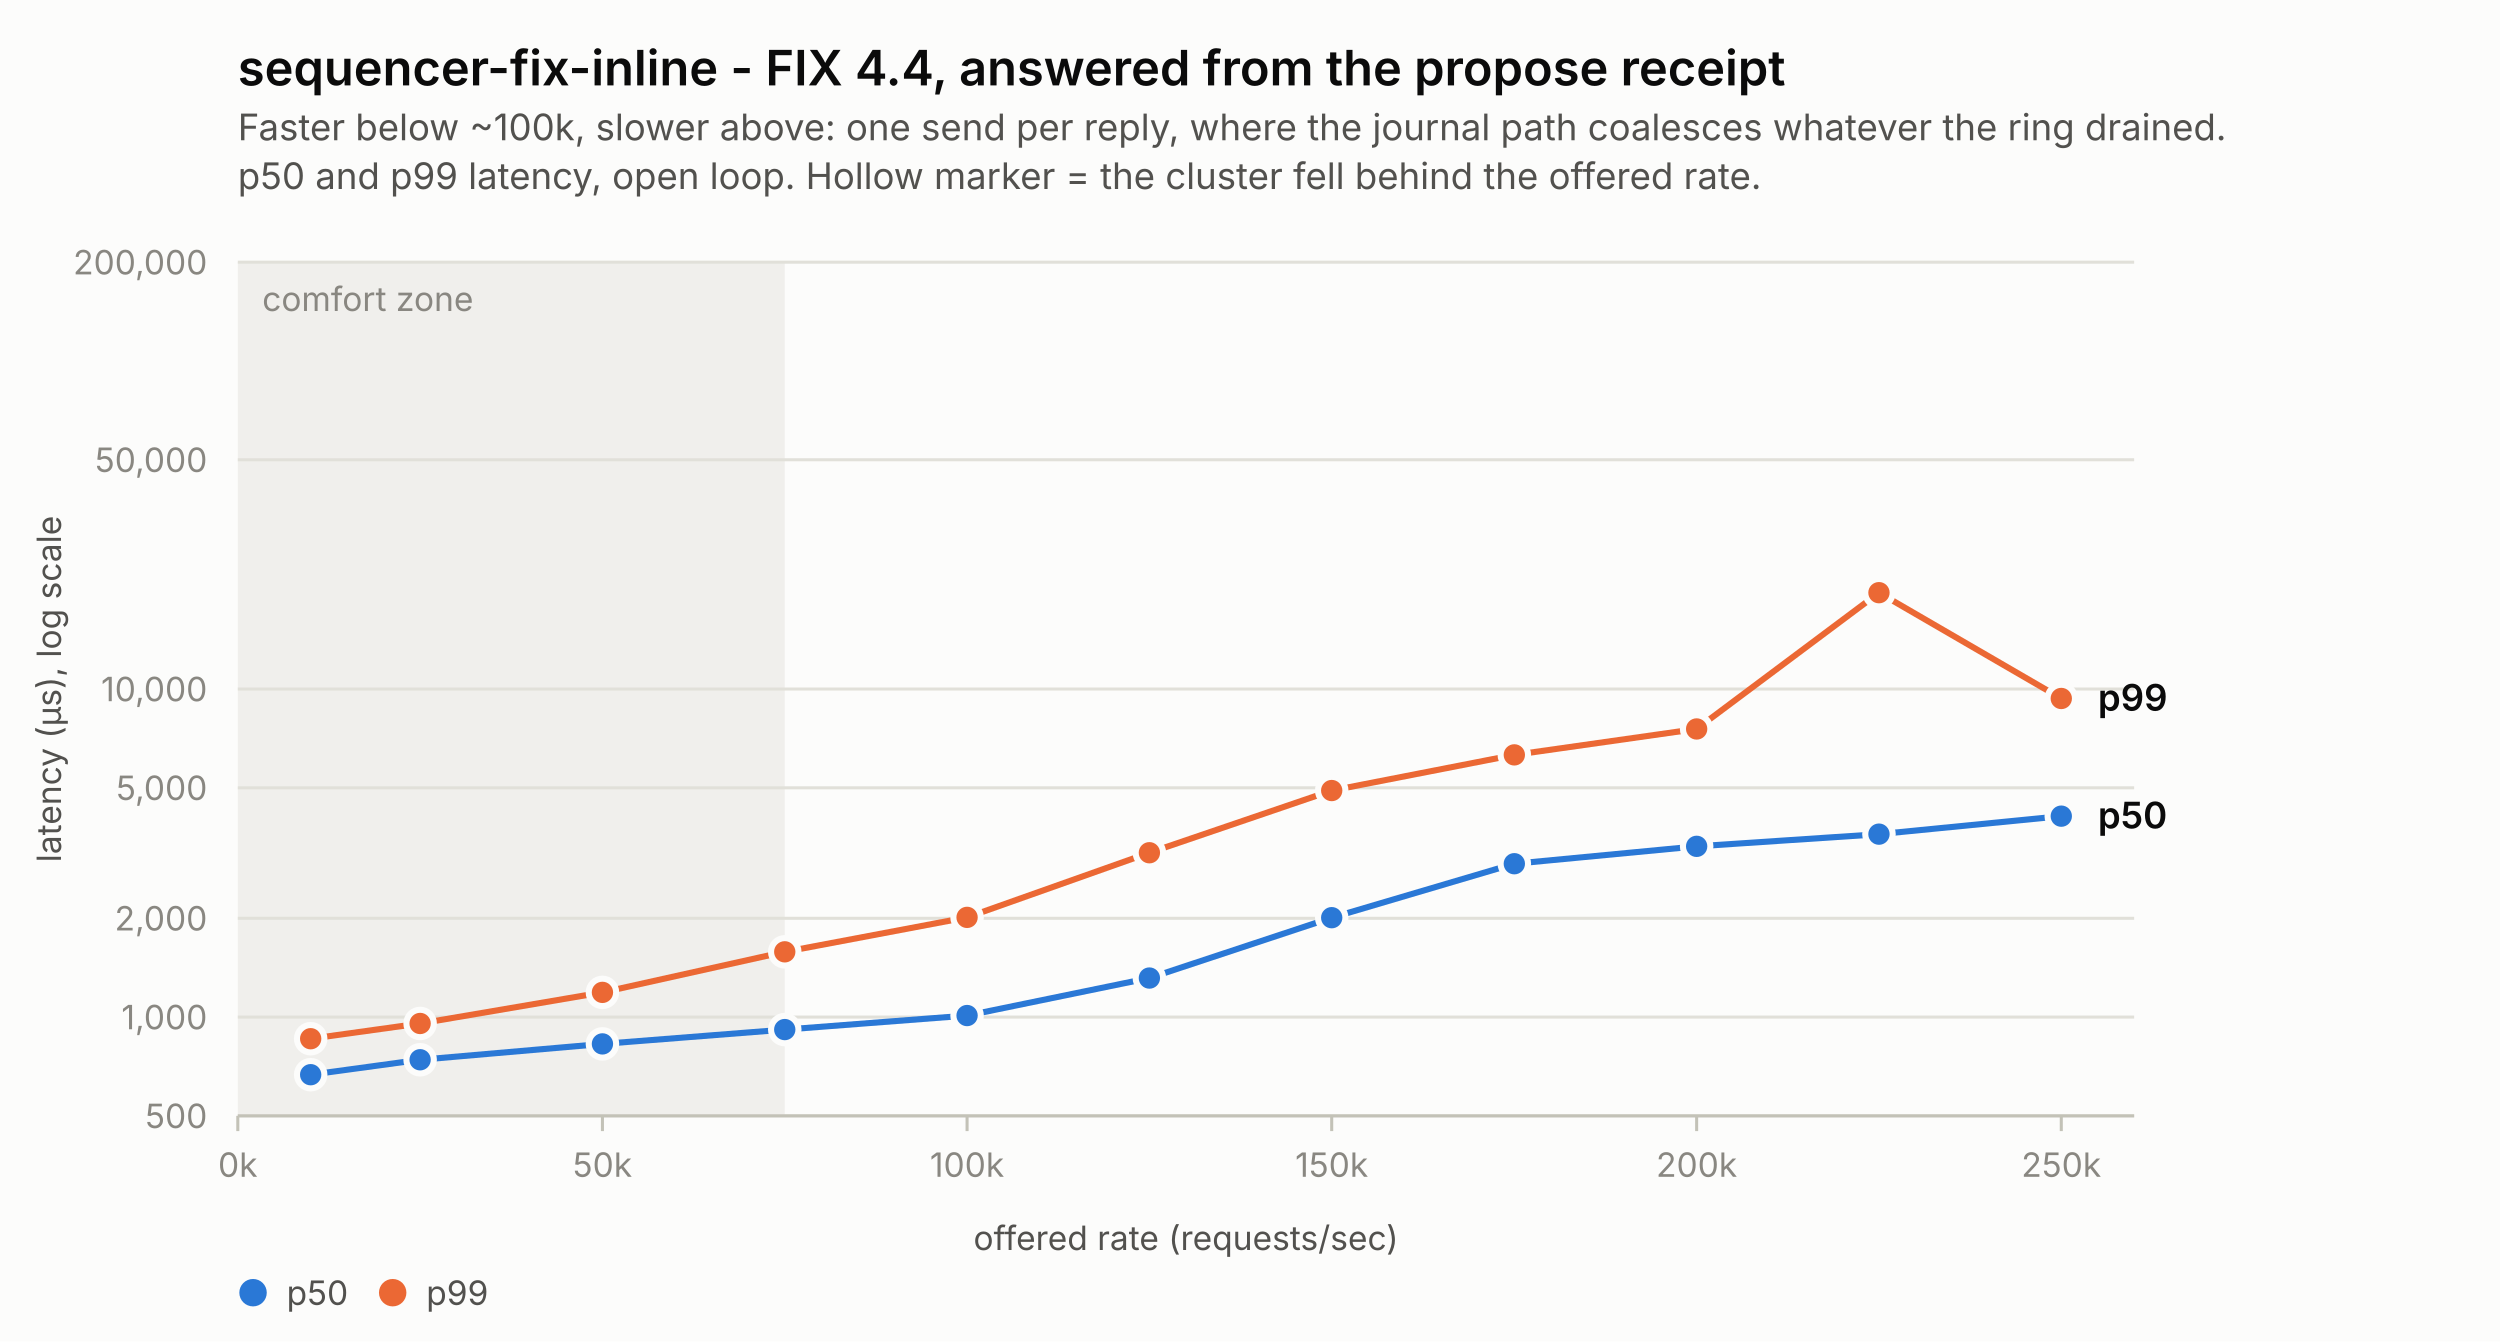
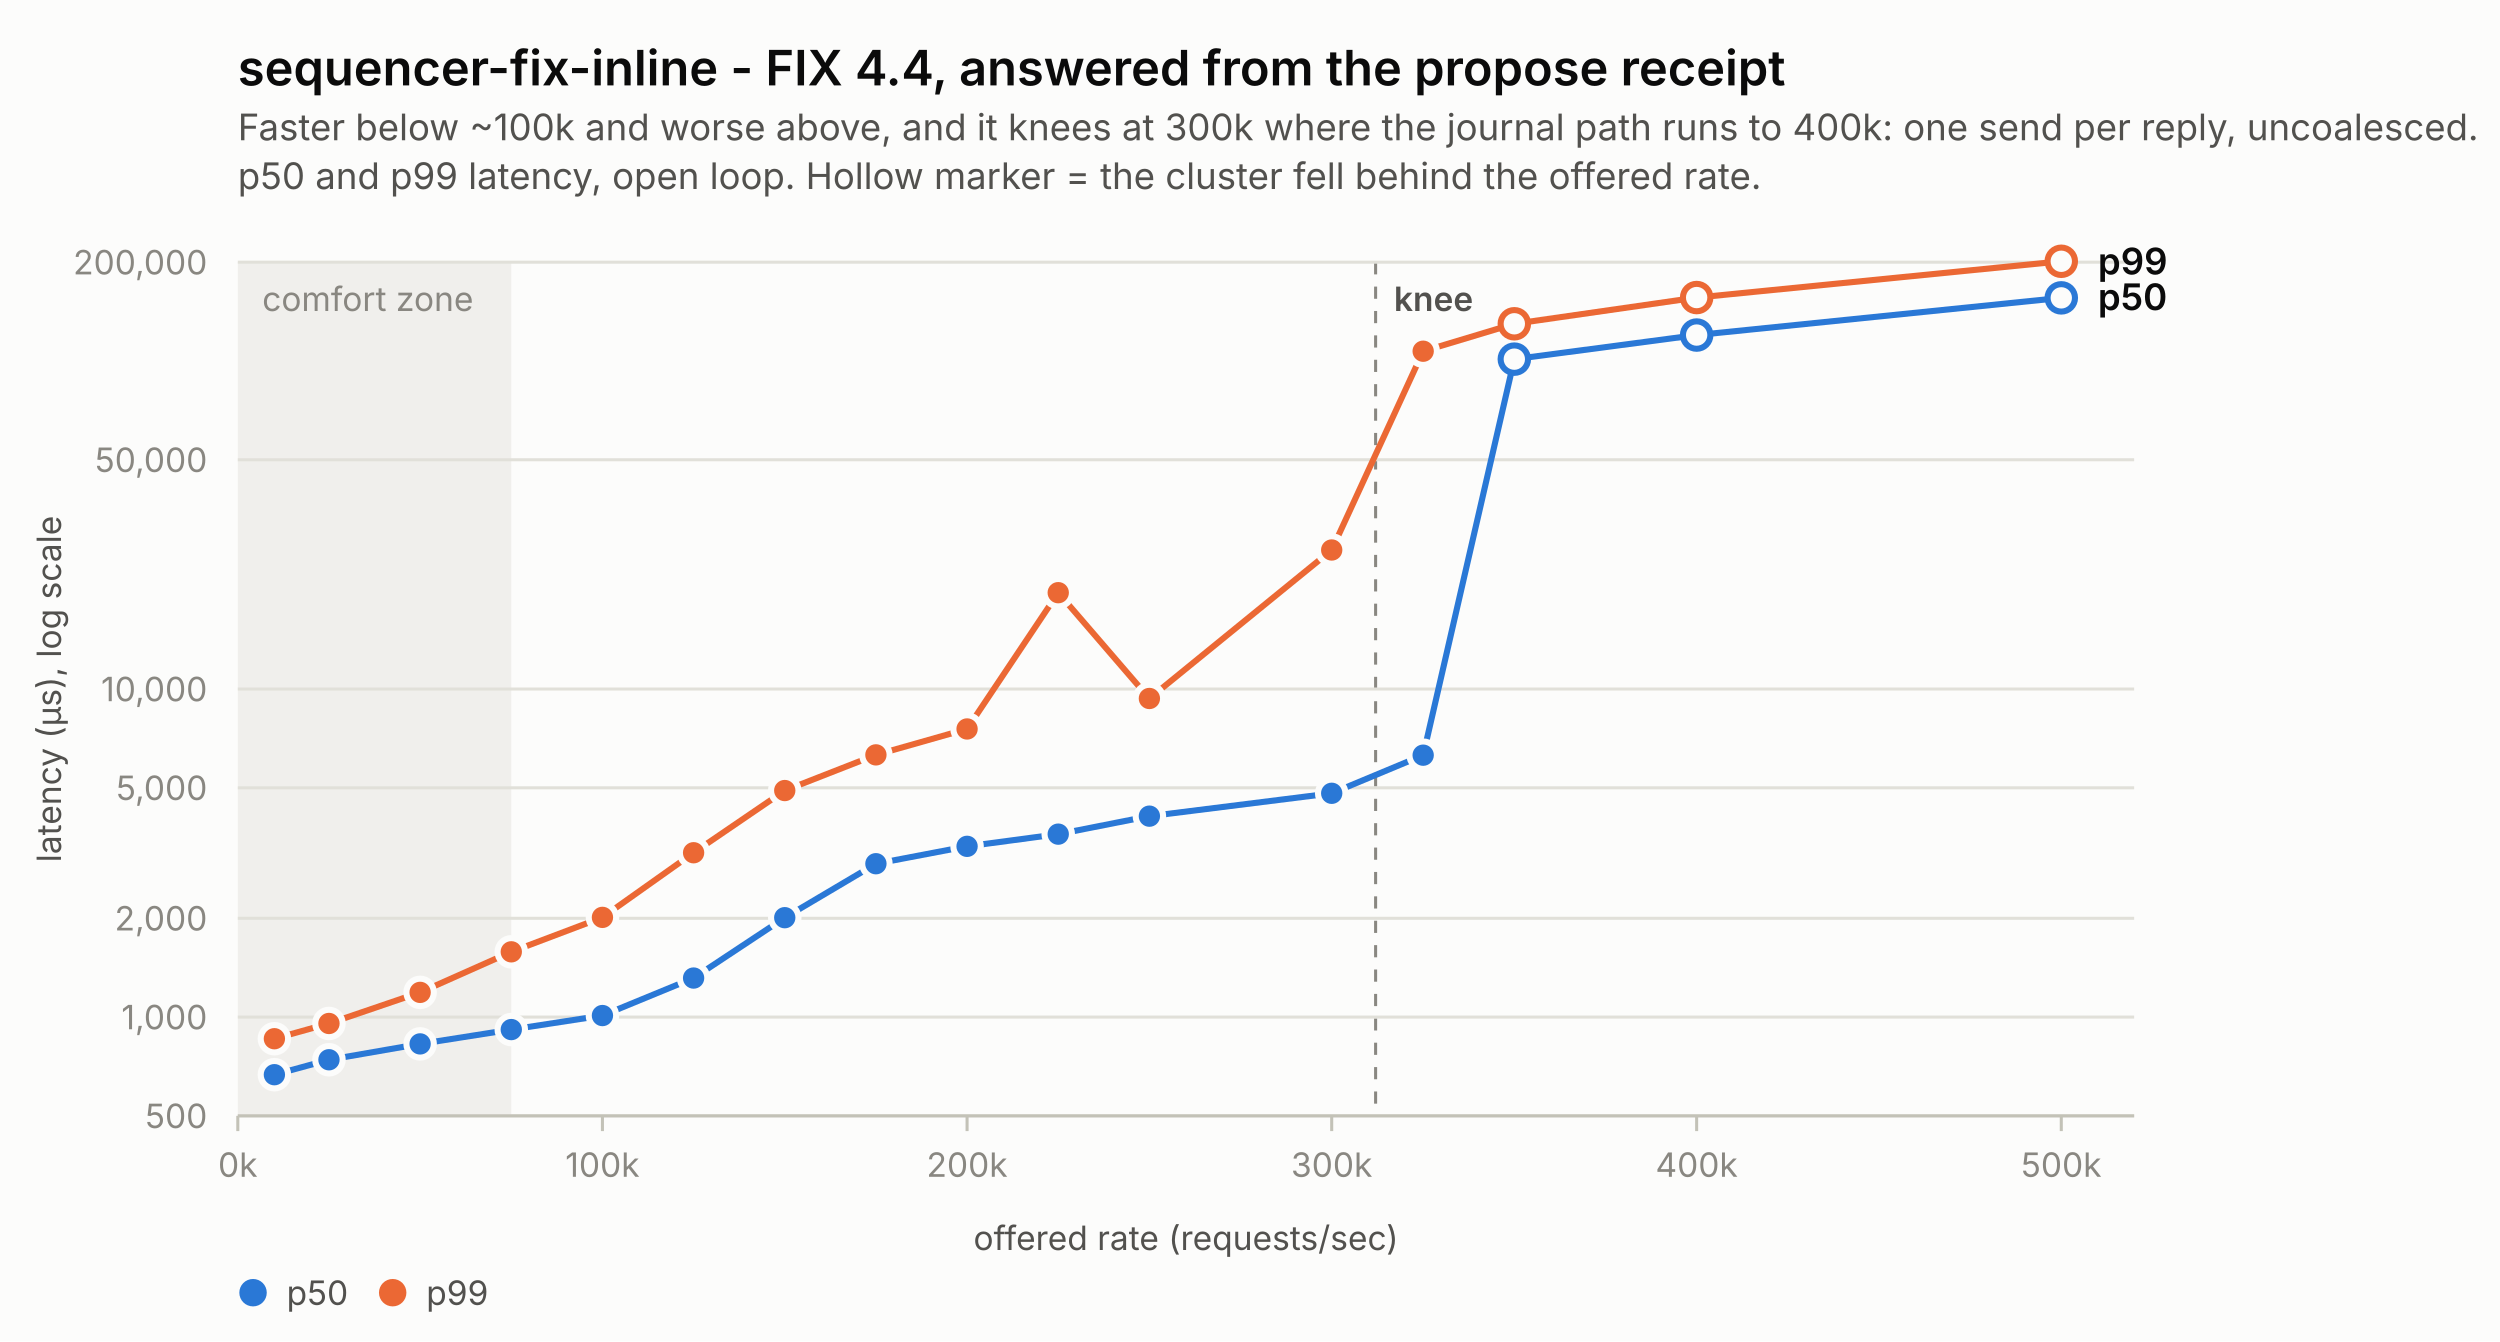
<svg xmlns="http://www.w3.org/2000/svg" width="820" height="440" viewBox="0 0 820 440" font-family="system-ui,-apple-system,&quot;Segoe UI&quot;,sans-serif" role="img" aria-label="sequencer-fix-inline - FIX 4.4, answered from the propose receipt">
  <rect width="820" height="440" fill="#fcfcfb" />
  <text x="78" y="28" font-size="16" font-weight="600" fill="#0b0b0b">sequencer-fix-inline - FIX 4.4, answered from the propose receipt</text>
-   <text x="78" y="46" font-size="12" fill="#52514e">Faster below ~100k, slower above: one send per reply, where the journal path coalesces whatever the ring drained.</text>
+   <text x="78" y="46" font-size="12" fill="#52514e">Faster below ~100k and worse above, and it knees at 300k where the journal path runs to 400k: one send per reply, uncoalesced.</text>
  <text x="78" y="62" font-size="12" fill="#52514e">p50 and p99 latency, open loop. Hollow marker = the cluster fell behind the offered rate.</text>
-   <rect x="78" y="86" width="179.4" height="280" fill="#f0efec" />
+   <rect x="78" y="86" width="89.7" height="280" fill="#f0efec" />
  <text x="86" y="102" font-size="11" fill="#898781">comfort zone</text>
+   <line x1="451.2" y1="86" x2="451.2" y2="366" stroke="#898781" stroke-width="1" stroke-dasharray="4 4" />
+   <text x="457.2" y="102" font-size="11" font-weight="600" fill="#52514e">knee</text>
  <line x1="78" y1="366.0" x2="700" y2="366.0" stroke="#e1e0d9" stroke-width="1" />
  <text x="68" y="370.0" font-size="11" fill="#898781" text-anchor="end">500</text>
  <line x1="78" y1="333.6" x2="700" y2="333.6" stroke="#e1e0d9" stroke-width="1" />
  <text x="68" y="337.6" font-size="11" fill="#898781" text-anchor="end">1,000</text>
  <line x1="78" y1="301.2" x2="700" y2="301.2" stroke="#e1e0d9" stroke-width="1" />
  <text x="68" y="305.2" font-size="11" fill="#898781" text-anchor="end">2,000</text>
  <line x1="78" y1="258.4" x2="700" y2="258.4" stroke="#e1e0d9" stroke-width="1" />
  <text x="68" y="262.4" font-size="11" fill="#898781" text-anchor="end">5,000</text>
  <line x1="78" y1="226.0" x2="700" y2="226.0" stroke="#e1e0d9" stroke-width="1" />
  <text x="68" y="230.0" font-size="11" fill="#898781" text-anchor="end">10,000</text>
  <line x1="78" y1="150.8" x2="700" y2="150.8" stroke="#e1e0d9" stroke-width="1" />
  <text x="68" y="154.8" font-size="11" fill="#898781" text-anchor="end">50,000</text>
  <line x1="78" y1="86.0" x2="700" y2="86.0" stroke="#e1e0d9" stroke-width="1" />
  <text x="68" y="90.0" font-size="11" fill="#898781" text-anchor="end">200,000</text>
  <text x="20" y="226" font-size="11" fill="#52514e" text-anchor="middle" transform="rotate(-90 20 226)">latency (µs), log scale</text>
  <line x1="78" y1="366" x2="700" y2="366" stroke="#c3c2b7" stroke-width="1" />
  <line x1="78.0" y1="366" x2="78.0" y2="371" stroke="#c3c2b7" stroke-width="1" />
  <text x="78.0" y="386" font-size="11" fill="#898781" text-anchor="middle">0k</text>
  <line x1="197.6" y1="366" x2="197.6" y2="371" stroke="#c3c2b7" stroke-width="1" />
-   <text x="197.6" y="386" font-size="11" fill="#898781" text-anchor="middle">50k</text>
+   <text x="197.6" y="386" font-size="11" fill="#898781" text-anchor="middle">100k</text>
  <line x1="317.2" y1="366" x2="317.2" y2="371" stroke="#c3c2b7" stroke-width="1" />
-   <text x="317.2" y="386" font-size="11" fill="#898781" text-anchor="middle">100k</text>
+   <text x="317.2" y="386" font-size="11" fill="#898781" text-anchor="middle">200k</text>
  <line x1="436.8" y1="366" x2="436.8" y2="371" stroke="#c3c2b7" stroke-width="1" />
-   <text x="436.8" y="386" font-size="11" fill="#898781" text-anchor="middle">150k</text>
+   <text x="436.8" y="386" font-size="11" fill="#898781" text-anchor="middle">300k</text>
  <line x1="556.5" y1="366" x2="556.5" y2="371" stroke="#c3c2b7" stroke-width="1" />
-   <text x="556.5" y="386" font-size="11" fill="#898781" text-anchor="middle">200k</text>
+   <text x="556.5" y="386" font-size="11" fill="#898781" text-anchor="middle">400k</text>
  <line x1="676.1" y1="366" x2="676.1" y2="371" stroke="#c3c2b7" stroke-width="1" />
-   <text x="676.1" y="386" font-size="11" fill="#898781" text-anchor="middle">250k</text>
+   <text x="676.1" y="386" font-size="11" fill="#898781" text-anchor="middle">500k</text>
  <text x="389" y="410" font-size="11" fill="#52514e" text-anchor="middle">offered rate (requests/sec)</text>
  <defs>
    <clipPath id="plot">
      <rect x="72" y="80" width="634" height="292" />
    </clipPath>
  </defs>
  <g clip-path="url(#plot)">
-     <path d="M101.9,340.7 L137.8,335.7 L197.6,325.5 L257.4,312.2 L317.2,300.9 L377.0,279.7 L436.8,259.3 L496.7,247.6 L556.5,239.1 L616.3,194.4 L676.1,229.1" fill="none" stroke="#eb6834" stroke-width="2" stroke-linejoin="round" stroke-linecap="round" />
-     <circle cx="101.9" cy="340.7" r="4.5" fill="#eb6834" stroke="#fcfcfb" stroke-width="2" />
-     <circle cx="137.8" cy="335.7" r="4.5" fill="#eb6834" stroke="#fcfcfb" stroke-width="2" />
-     <circle cx="197.6" cy="325.5" r="4.5" fill="#eb6834" stroke="#fcfcfb" stroke-width="2" />
-     <circle cx="257.4" cy="312.2" r="4.5" fill="#eb6834" stroke="#fcfcfb" stroke-width="2" />
-     <circle cx="317.2" cy="300.9" r="4.5" fill="#eb6834" stroke="#fcfcfb" stroke-width="2" />
-     <circle cx="377.0" cy="279.7" r="4.5" fill="#eb6834" stroke="#fcfcfb" stroke-width="2" />
-     <circle cx="436.8" cy="259.3" r="4.5" fill="#eb6834" stroke="#fcfcfb" stroke-width="2" />
-     <circle cx="496.7" cy="247.6" r="4.5" fill="#eb6834" stroke="#fcfcfb" stroke-width="2" />
-     <circle cx="556.5" cy="239.1" r="4.5" fill="#eb6834" stroke="#fcfcfb" stroke-width="2" />
-     <circle cx="616.3" cy="194.4" r="4.5" fill="#eb6834" stroke="#fcfcfb" stroke-width="2" />
-     <circle cx="676.1" cy="229.1" r="4.5" fill="#eb6834" stroke="#fcfcfb" stroke-width="2" />
-     <path d="M101.9,352.5 L137.8,347.6 L197.6,342.4 L257.4,337.7 L317.2,333.1 L377.0,320.8 L436.8,301.0 L496.7,283.3 L556.5,277.6 L616.3,273.6 L676.1,267.7" fill="none" stroke="#2a78d6" stroke-width="2" stroke-linejoin="round" stroke-linecap="round" />
-     <circle cx="101.9" cy="352.5" r="4.5" fill="#2a78d6" stroke="#fcfcfb" stroke-width="2" />
-     <circle cx="137.8" cy="347.6" r="4.5" fill="#2a78d6" stroke="#fcfcfb" stroke-width="2" />
-     <circle cx="197.6" cy="342.4" r="4.5" fill="#2a78d6" stroke="#fcfcfb" stroke-width="2" />
-     <circle cx="257.4" cy="337.7" r="4.5" fill="#2a78d6" stroke="#fcfcfb" stroke-width="2" />
-     <circle cx="317.2" cy="333.1" r="4.5" fill="#2a78d6" stroke="#fcfcfb" stroke-width="2" />
-     <circle cx="377.0" cy="320.8" r="4.5" fill="#2a78d6" stroke="#fcfcfb" stroke-width="2" />
-     <circle cx="436.8" cy="301.0" r="4.5" fill="#2a78d6" stroke="#fcfcfb" stroke-width="2" />
-     <circle cx="496.7" cy="283.3" r="4.5" fill="#2a78d6" stroke="#fcfcfb" stroke-width="2" />
-     <circle cx="556.5" cy="277.6" r="4.5" fill="#2a78d6" stroke="#fcfcfb" stroke-width="2" />
-     <circle cx="616.3" cy="273.6" r="4.5" fill="#2a78d6" stroke="#fcfcfb" stroke-width="2" />
-     <circle cx="676.1" cy="267.7" r="4.5" fill="#2a78d6" stroke="#fcfcfb" stroke-width="2" />
+     <path d="M90.0,340.7 L107.9,335.7 L137.8,325.5 L167.7,312.2 L197.6,300.9 L227.5,279.7 L257.4,259.3 L287.3,247.6 L317.2,239.1 L347.1,194.4 L377.0,229.1 L436.8,180.4 L466.8,115.2 L496.7,106.2 L556.5,97.6 L676.1,85.7" fill="none" stroke="#eb6834" stroke-width="2" stroke-linejoin="round" stroke-linecap="round" />
+     <circle cx="90.0" cy="340.7" r="4.5" fill="#eb6834" stroke="#fcfcfb" stroke-width="2" />
+     <circle cx="107.9" cy="335.7" r="4.5" fill="#eb6834" stroke="#fcfcfb" stroke-width="2" />
+     <circle cx="137.8" cy="325.5" r="4.5" fill="#eb6834" stroke="#fcfcfb" stroke-width="2" />
+     <circle cx="167.7" cy="312.2" r="4.5" fill="#eb6834" stroke="#fcfcfb" stroke-width="2" />
+     <circle cx="197.6" cy="300.9" r="4.5" fill="#eb6834" stroke="#fcfcfb" stroke-width="2" />
+     <circle cx="227.5" cy="279.7" r="4.5" fill="#eb6834" stroke="#fcfcfb" stroke-width="2" />
+     <circle cx="257.4" cy="259.3" r="4.5" fill="#eb6834" stroke="#fcfcfb" stroke-width="2" />
+     <circle cx="287.3" cy="247.6" r="4.5" fill="#eb6834" stroke="#fcfcfb" stroke-width="2" />
+     <circle cx="317.2" cy="239.1" r="4.5" fill="#eb6834" stroke="#fcfcfb" stroke-width="2" />
+     <circle cx="347.1" cy="194.4" r="4.5" fill="#eb6834" stroke="#fcfcfb" stroke-width="2" />
+     <circle cx="377.0" cy="229.1" r="4.5" fill="#eb6834" stroke="#fcfcfb" stroke-width="2" />
+     <circle cx="436.8" cy="180.4" r="4.5" fill="#eb6834" stroke="#fcfcfb" stroke-width="2" />
+     <circle cx="466.8" cy="115.2" r="4.5" fill="#eb6834" stroke="#fcfcfb" stroke-width="2" />
+     <circle cx="496.7" cy="106.2" r="4.5" fill="#fcfcfb" stroke="#eb6834" stroke-width="2" />
+     <circle cx="556.5" cy="97.6" r="4.5" fill="#fcfcfb" stroke="#eb6834" stroke-width="2" />
+     <circle cx="676.1" cy="85.7" r="4.5" fill="#fcfcfb" stroke="#eb6834" stroke-width="2" />
+     <path d="M90.0,352.5 L107.9,347.6 L137.8,342.4 L167.7,337.7 L197.6,333.1 L227.5,320.8 L257.4,301.0 L287.3,283.3 L317.2,277.6 L347.1,273.6 L377.0,267.7 L436.8,260.2 L466.8,247.7 L496.7,117.8 L556.5,109.9 L676.1,97.7" fill="none" stroke="#2a78d6" stroke-width="2" stroke-linejoin="round" stroke-linecap="round" />
+     <circle cx="90.0" cy="352.5" r="4.5" fill="#2a78d6" stroke="#fcfcfb" stroke-width="2" />
+     <circle cx="107.9" cy="347.6" r="4.5" fill="#2a78d6" stroke="#fcfcfb" stroke-width="2" />
+     <circle cx="137.8" cy="342.4" r="4.5" fill="#2a78d6" stroke="#fcfcfb" stroke-width="2" />
+     <circle cx="167.7" cy="337.7" r="4.5" fill="#2a78d6" stroke="#fcfcfb" stroke-width="2" />
+     <circle cx="197.6" cy="333.1" r="4.5" fill="#2a78d6" stroke="#fcfcfb" stroke-width="2" />
+     <circle cx="227.5" cy="320.8" r="4.5" fill="#2a78d6" stroke="#fcfcfb" stroke-width="2" />
+     <circle cx="257.4" cy="301.0" r="4.5" fill="#2a78d6" stroke="#fcfcfb" stroke-width="2" />
+     <circle cx="287.3" cy="283.3" r="4.5" fill="#2a78d6" stroke="#fcfcfb" stroke-width="2" />
+     <circle cx="317.2" cy="277.6" r="4.5" fill="#2a78d6" stroke="#fcfcfb" stroke-width="2" />
+     <circle cx="347.1" cy="273.6" r="4.5" fill="#2a78d6" stroke="#fcfcfb" stroke-width="2" />
+     <circle cx="377.0" cy="267.7" r="4.5" fill="#2a78d6" stroke="#fcfcfb" stroke-width="2" />
+     <circle cx="436.8" cy="260.2" r="4.5" fill="#2a78d6" stroke="#fcfcfb" stroke-width="2" />
+     <circle cx="466.8" cy="247.7" r="4.5" fill="#2a78d6" stroke="#fcfcfb" stroke-width="2" />
+     <circle cx="496.7" cy="117.8" r="4.5" fill="#fcfcfb" stroke="#2a78d6" stroke-width="2" />
+     <circle cx="556.5" cy="109.9" r="4.5" fill="#fcfcfb" stroke="#2a78d6" stroke-width="2" />
+     <circle cx="676.1" cy="97.7" r="4.5" fill="#fcfcfb" stroke="#2a78d6" stroke-width="2" />
  </g>
-   <text x="688.1" y="233.1" font-size="12" font-weight="600" fill="#0b0b0b">p99</text>
-   <text x="688.1" y="271.7" font-size="12" font-weight="600" fill="#0b0b0b">p50</text>
+   <text x="688.1" y="90.0" font-size="12" font-weight="600" fill="#0b0b0b">p99</text>
+   <text x="688.1" y="101.7" font-size="12" font-weight="600" fill="#0b0b0b">p50</text>
  <circle cx="83" cy="424" r="4.5" fill="#2a78d6" />
  <text x="94" y="428" font-size="11" fill="#52514e">p50</text>
  <circle cx="128.8" cy="424" r="4.5" fill="#eb6834" />
  <text x="139.8" y="428" font-size="11" fill="#52514e">p99</text>
</svg>
